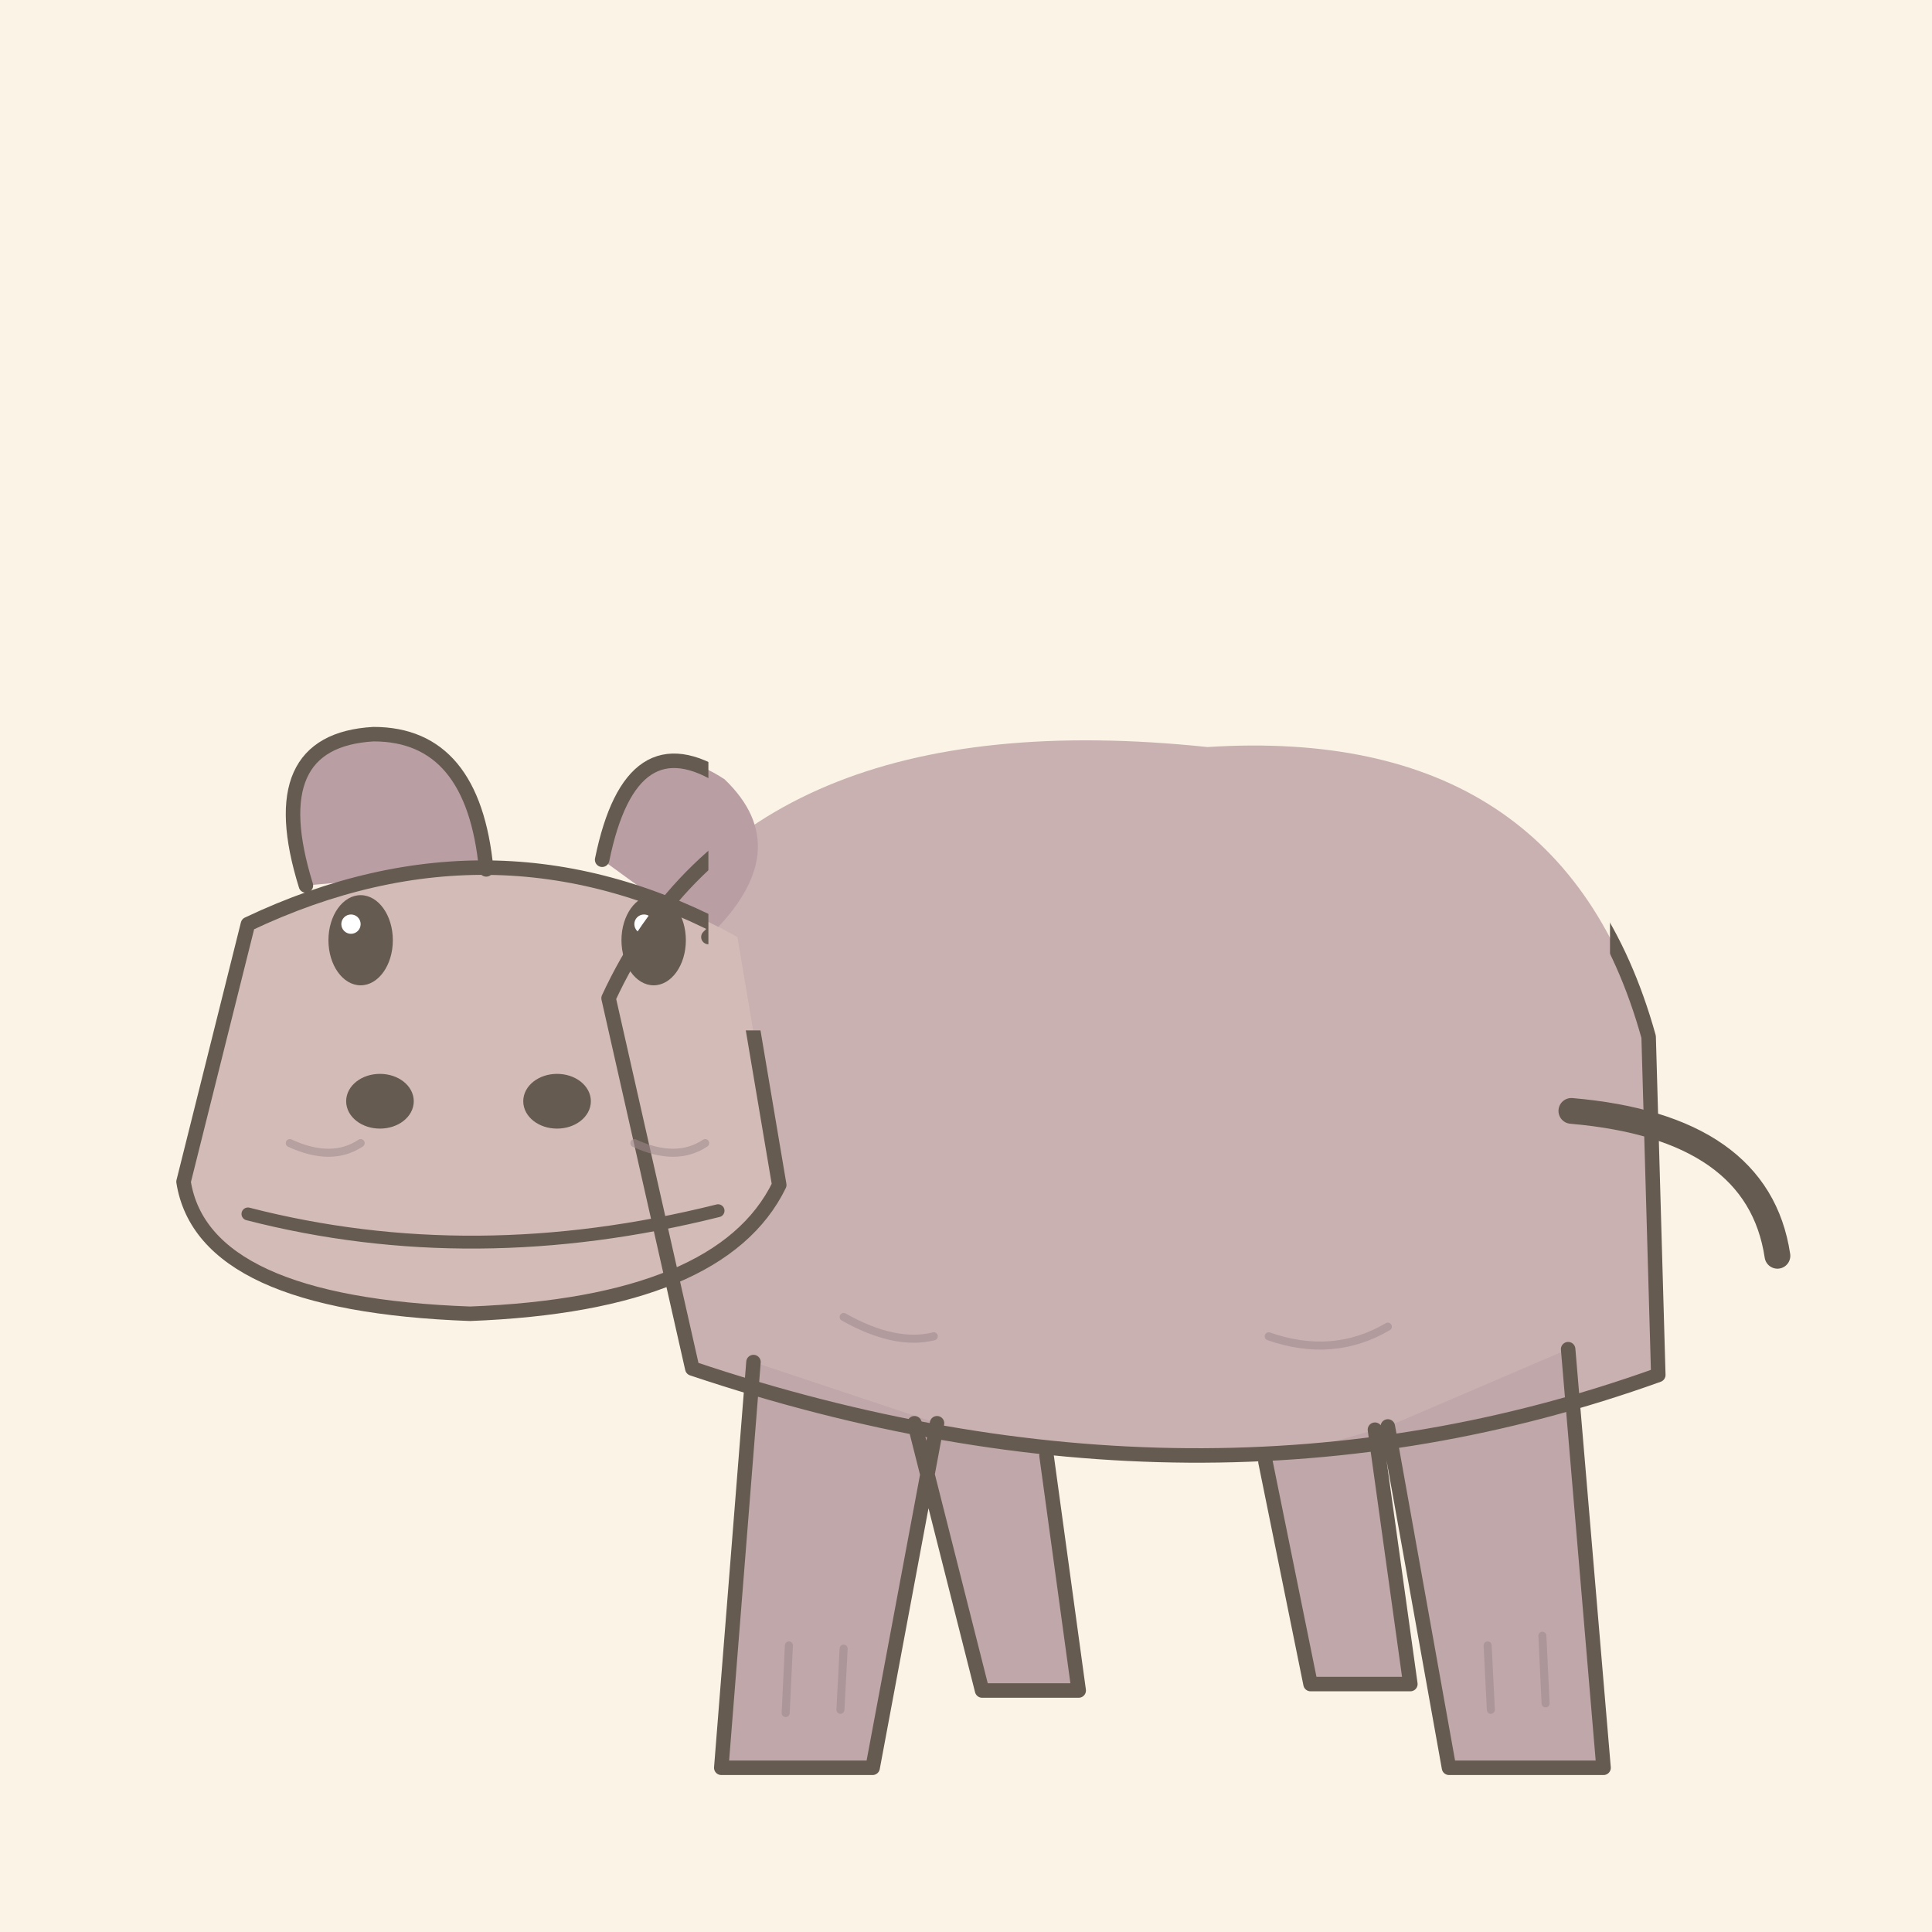
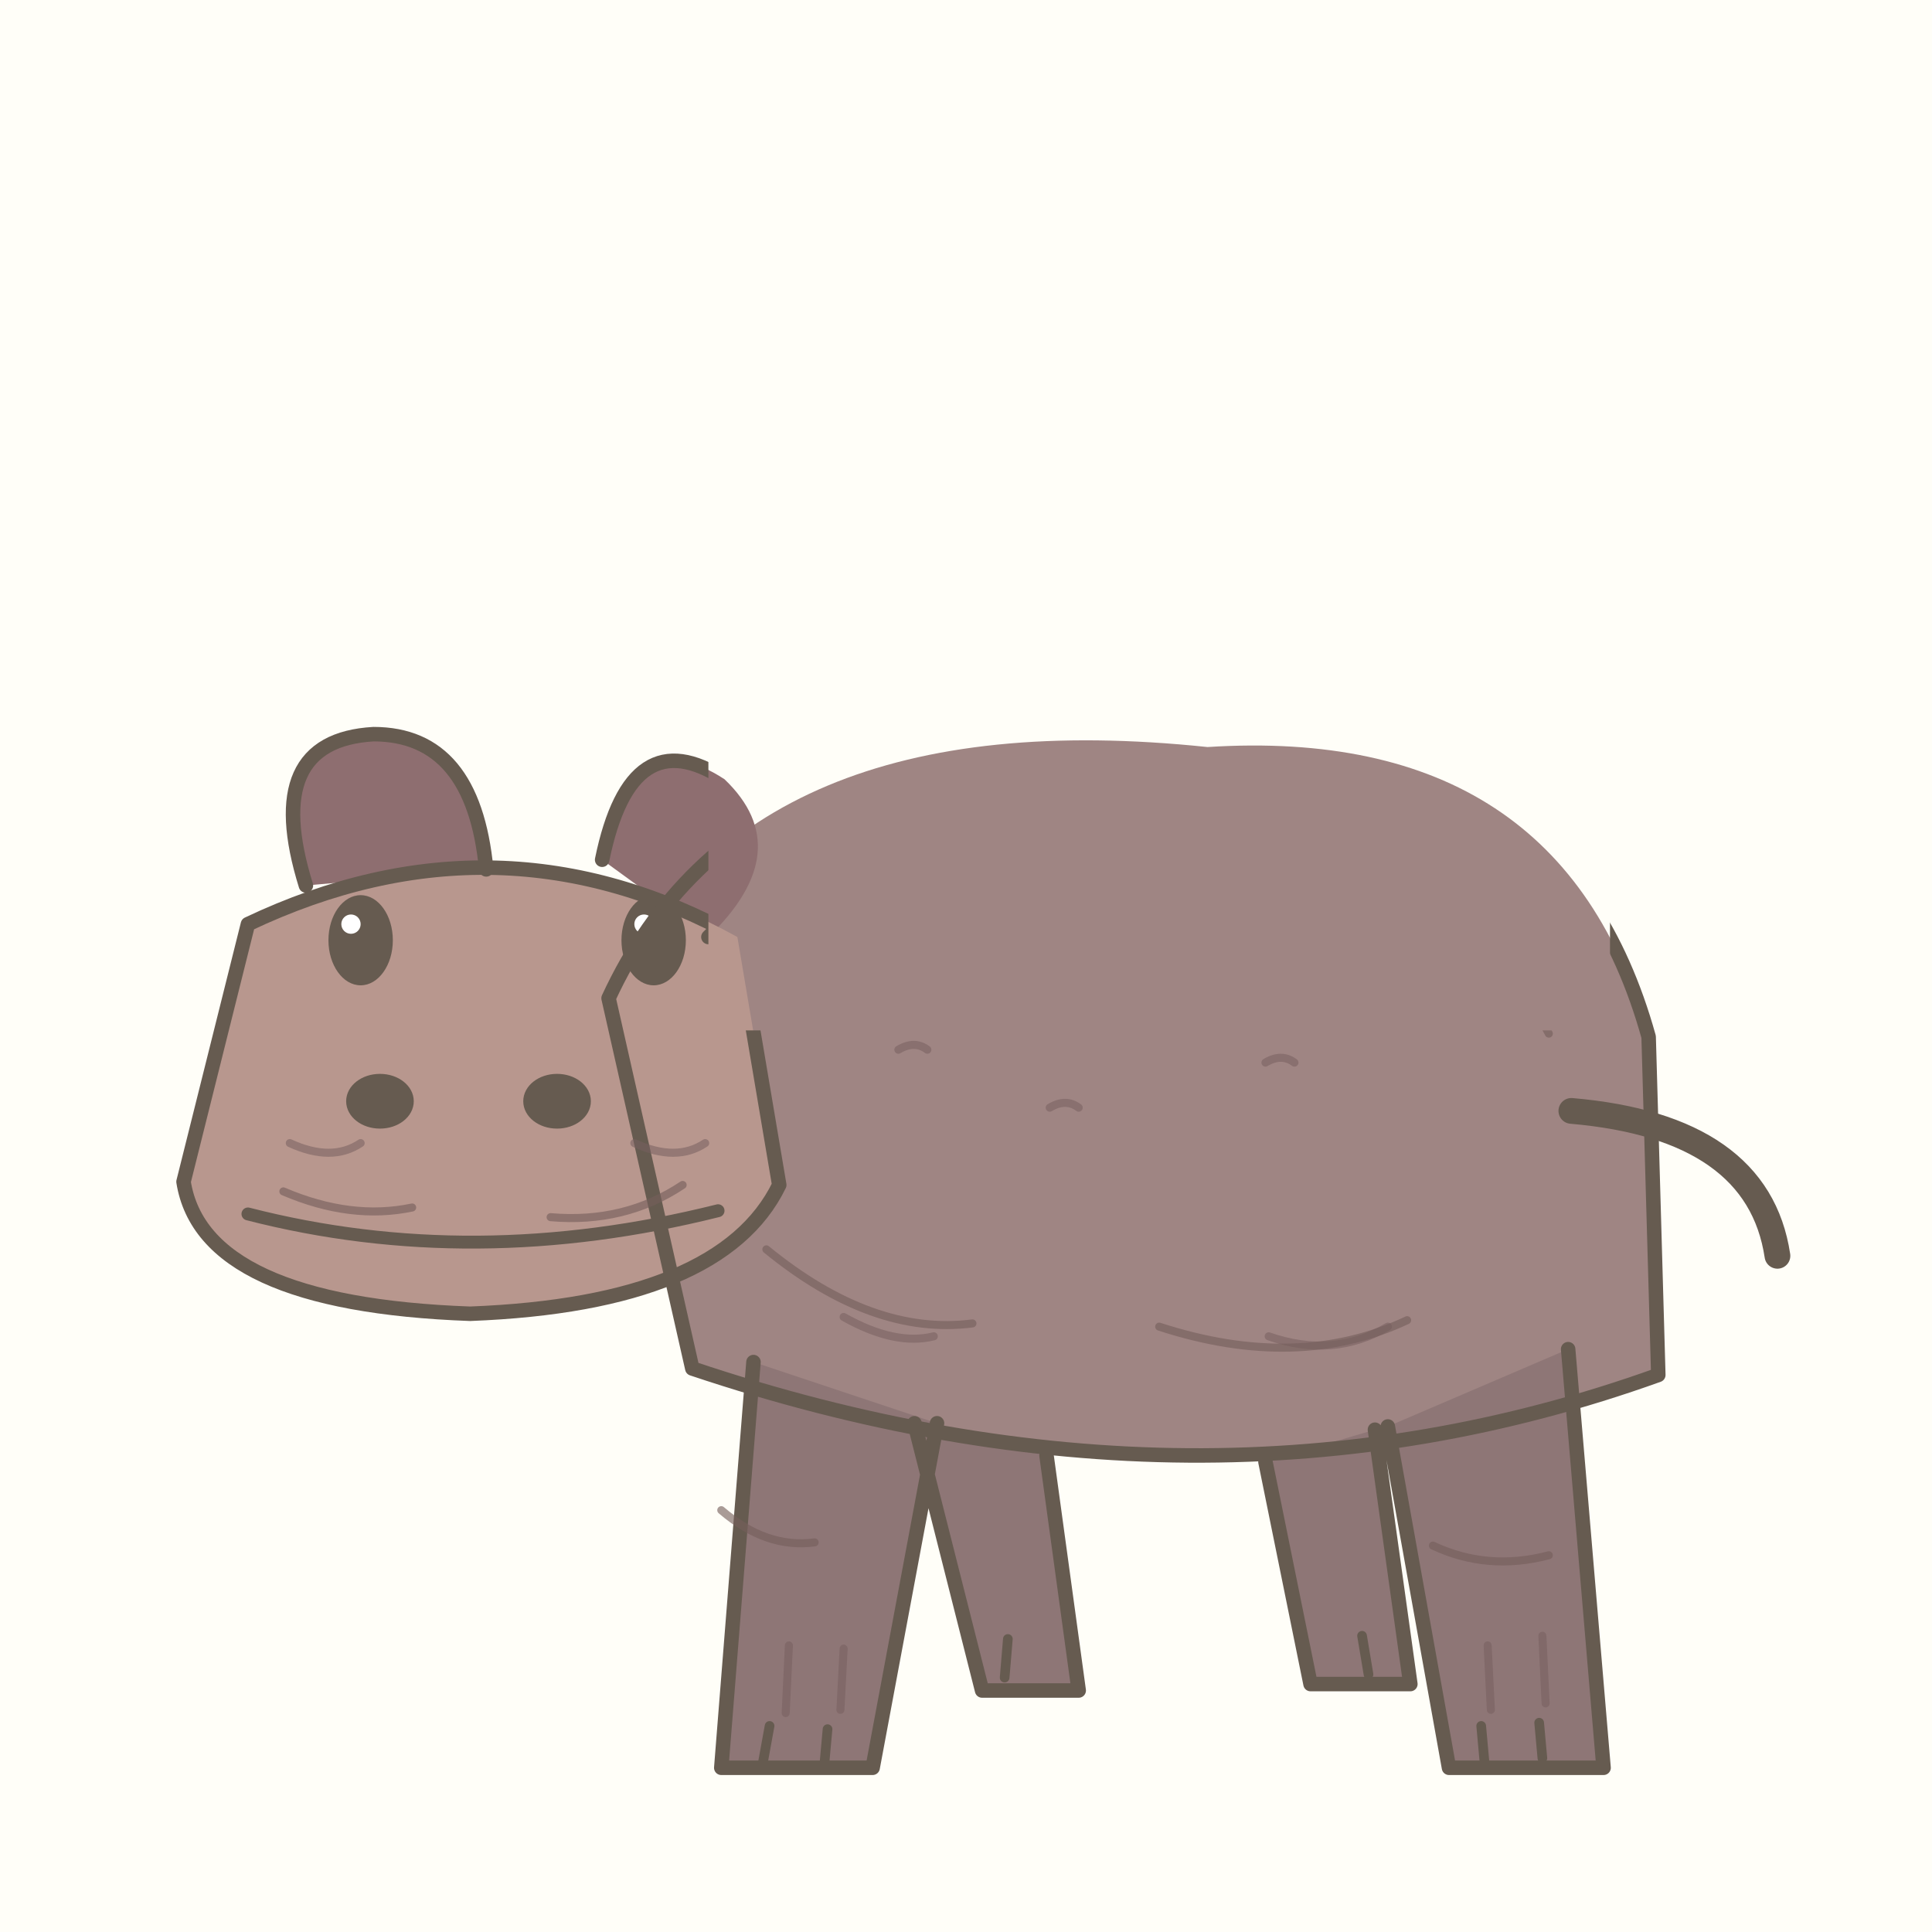
<svg xmlns="http://www.w3.org/2000/svg" width="600" height="600" viewBox="0 0 600 600" data-full-animal="hippo-body" data-illustration="incomplete">
-   <rect width="600" height="600" rx="0" fill="#fbf4e6" />
+   <rect width="600" height="600" rx="0" fill="#fffef8" />
  <defs>
    <mask id="detail-mask">
      <rect width="600" height="600" fill="white" />
      <rect x="220" y="215" width="280" height="105" fill="black" />
    </mask>
  </defs>
  <defs>
    <mask id="missing-contour">
      <rect width="600" height="600" fill="white" />
      <rect x="220" y="215" width="280" height="105" fill="black" />
    </mask>
  </defs>
-   <path d="M189 310Q232 217 375 232Q485 225 512 322L515 427Q373 478 215 425Z" fill="#c9b1b2" stroke="none" stroke-width="4.5" stroke-linecap="round" stroke-linejoin="round" />
-   <path d="M234 423L224 549L271 549L291 442M431 443L450 549L498 549L487 419M284 442L305 525L335 525L325 452M393 454L407 523L438 523L427 444" fill="#bfa7aa" stroke="none" stroke-width="4.5" stroke-linecap="round" stroke-linejoin="round" />
+   <path d="M189 310Q232 217 375 232Q485 225 512 322L515 427Q373 478 215 425Z" fill="#9f8583" stroke="none" stroke-width="4.5" stroke-linecap="round" stroke-linejoin="round" />
+   <path d="M234 423L224 549L271 549L291 442M431 443L450 549L498 549L487 419M284 442L305 525L335 525L325 452M393 454L407 523L438 523L427 444" fill="#8e7676" stroke="none" stroke-width="4.5" stroke-linecap="round" stroke-linejoin="round" />
  <path d="M488 345Q546 350 552 390" fill="none" stroke="none" stroke-width="8" stroke-linecap="round" stroke-linejoin="round" />
-   <path d="M95 275Q81 230 116 228Q147 228 151 270M187 267Q196 223 225 242Q248 264 220 291" fill="#b99fa4" stroke="none" stroke-width="4.5" stroke-linecap="round" stroke-linejoin="round" />
-   <path d="M77 287Q155 250 229 291L242 368Q224 405 146 408Q63 405 57 367Z" fill="#d3bcb7" stroke="none" stroke-width="4.5" stroke-linecap="round" stroke-linejoin="round" />
+   <path d="M95 275Q81 230 116 228Q147 228 151 270M187 267Q196 223 225 242Q248 264 220 291" fill="#8e6e70" stroke="none" stroke-width="4.5" stroke-linecap="round" stroke-linejoin="round" />
+   <path d="M77 287Q155 250 229 291L242 368Q224 405 146 408Q63 405 57 367Z" fill="#b8978e" stroke="none" stroke-width="4.5" stroke-linecap="round" stroke-linejoin="round" />
  <ellipse cx="112" cy="292" rx="10" ry="14" fill="#665b50" />
  <circle cx="109" cy="287" r="3" fill="white" />
  <ellipse cx="203" cy="292" rx="10" ry="14" fill="#665b50" />
  <circle cx="200" cy="287" r="3" fill="white" />
  <path d="M77 377Q147 395 223 376" fill="none" stroke="none" stroke-width="4" stroke-linecap="round" stroke-linejoin="round" />
  <path d="M109 342a9 7 0 1 0 18 0a9 7 0 1 0 -18 0M164 342a9 7 0 1 0 18 0a9 7 0 1 0 -18 0" fill="#665b50" stroke="none" stroke-width="3" stroke-linecap="round" stroke-linejoin="round" />
  <g mask="url(#missing-contour)">
    <path d="M189 310Q232 217 375 232Q485 225 512 322L515 427Q373 478 215 425Z" fill="none" stroke="#665b50" stroke-width="4.5" stroke-linecap="round" stroke-linejoin="round" />
    <path d="M234 423L224 549L271 549L291 442M431 443L450 549L498 549L487 419M284 442L305 525L335 525L325 452M393 454L407 523L438 523L427 444" fill="none" stroke="#665b50" stroke-width="4.5" stroke-linecap="round" stroke-linejoin="round" />
    <path d="M488 345Q546 350 552 390" fill="none" stroke="#665b50" stroke-width="8" stroke-linecap="round" stroke-linejoin="round" />
    <path d="M95 275Q81 230 116 228Q147 228 151 270M187 267Q196 223 225 242Q248 264 220 291" fill="none" stroke="#665b50" stroke-width="4.5" stroke-linecap="round" stroke-linejoin="round" />
    <path d="M77 287Q155 250 229 291L242 368Q224 405 146 408Q63 405 57 367Z" fill="none" stroke="#665b50" stroke-width="4.5" stroke-linecap="round" stroke-linejoin="round" />
    <ellipse cx="112" cy="292" rx="10" ry="14" fill="none" />
    <circle cx="109" cy="287" r="3" fill="none" />
    <ellipse cx="203" cy="292" rx="10" ry="14" fill="none" />
    <circle cx="200" cy="287" r="3" fill="none" />
    <path d="M77 377Q147 395 223 376" fill="none" stroke="#665b50" stroke-width="4" stroke-linecap="round" stroke-linejoin="round" />
    <path d="M109 342a9 7 0 1 0 18 0a9 7 0 1 0 -18 0M164 342a9 7 0 1 0 18 0a9 7 0 1 0 -18 0" fill="none" stroke="#665b50" stroke-width="3" stroke-linecap="round" stroke-linejoin="round" />
  </g>
  <g mask="url(#detail-mask)" data-coat-details="hippo-body">
-     <path d="M262 409q16 9 28 6M394 415q20 7 37 -3M245 511l-1 21M262 512l-1 19M462 511l1 20M479 508l1 21M90 355q13 6 22 0M197 355q13 6 22 0" fill="none" stroke="#9f888c" stroke-width="2.5" stroke-linecap="round" opacity=".55" />
+     <path d="M262 409q16 9 28 6M394 415q20 7 37 -3M245 511l-1 21M262 512l-1 19M462 511l1 20M479 508l1 21M90 355q13 6 22 0M197 355q13 6 22 0" fill="none" stroke="#765e5e" stroke-width="2.5" stroke-linecap="round" opacity=".55" />
+     <path d="M260 250Q329 228 405 250M314 267q44-11 91 1M437 278q31 18 44 43M238 388q33 27 64 23M360 412q43 14 77-2M224 469q14 12 29 10M445 480q17 8 36 3M88 370q21 9 40 5M171 378q23 2 41-10" fill="none" stroke="#755d5b" stroke-width="2.5" stroke-linecap="round" opacity=".62" />
+     <path d="M278 296q5-3 9 0M306 282q5-3 9 0M337 294q5-3 9 0M374 281q5-3 9 0M406 303q5-3 9 0M448 300q5-3 9 0M279 326q5-3 9 0M326 344q5-3 9 0M393 330q5-3 9 0" fill="none" stroke="#765e5e" stroke-width="2.5" stroke-linecap="round" opacity=".55" />
+     <path d="M239 536l-2 11M257 537l-1 11M460 536l1 11M478 535l1 11M313 509l-1 12M423 508l2 12" fill="none" stroke="#665b50" stroke-width="3" stroke-linecap="round" />
  </g>
</svg>
